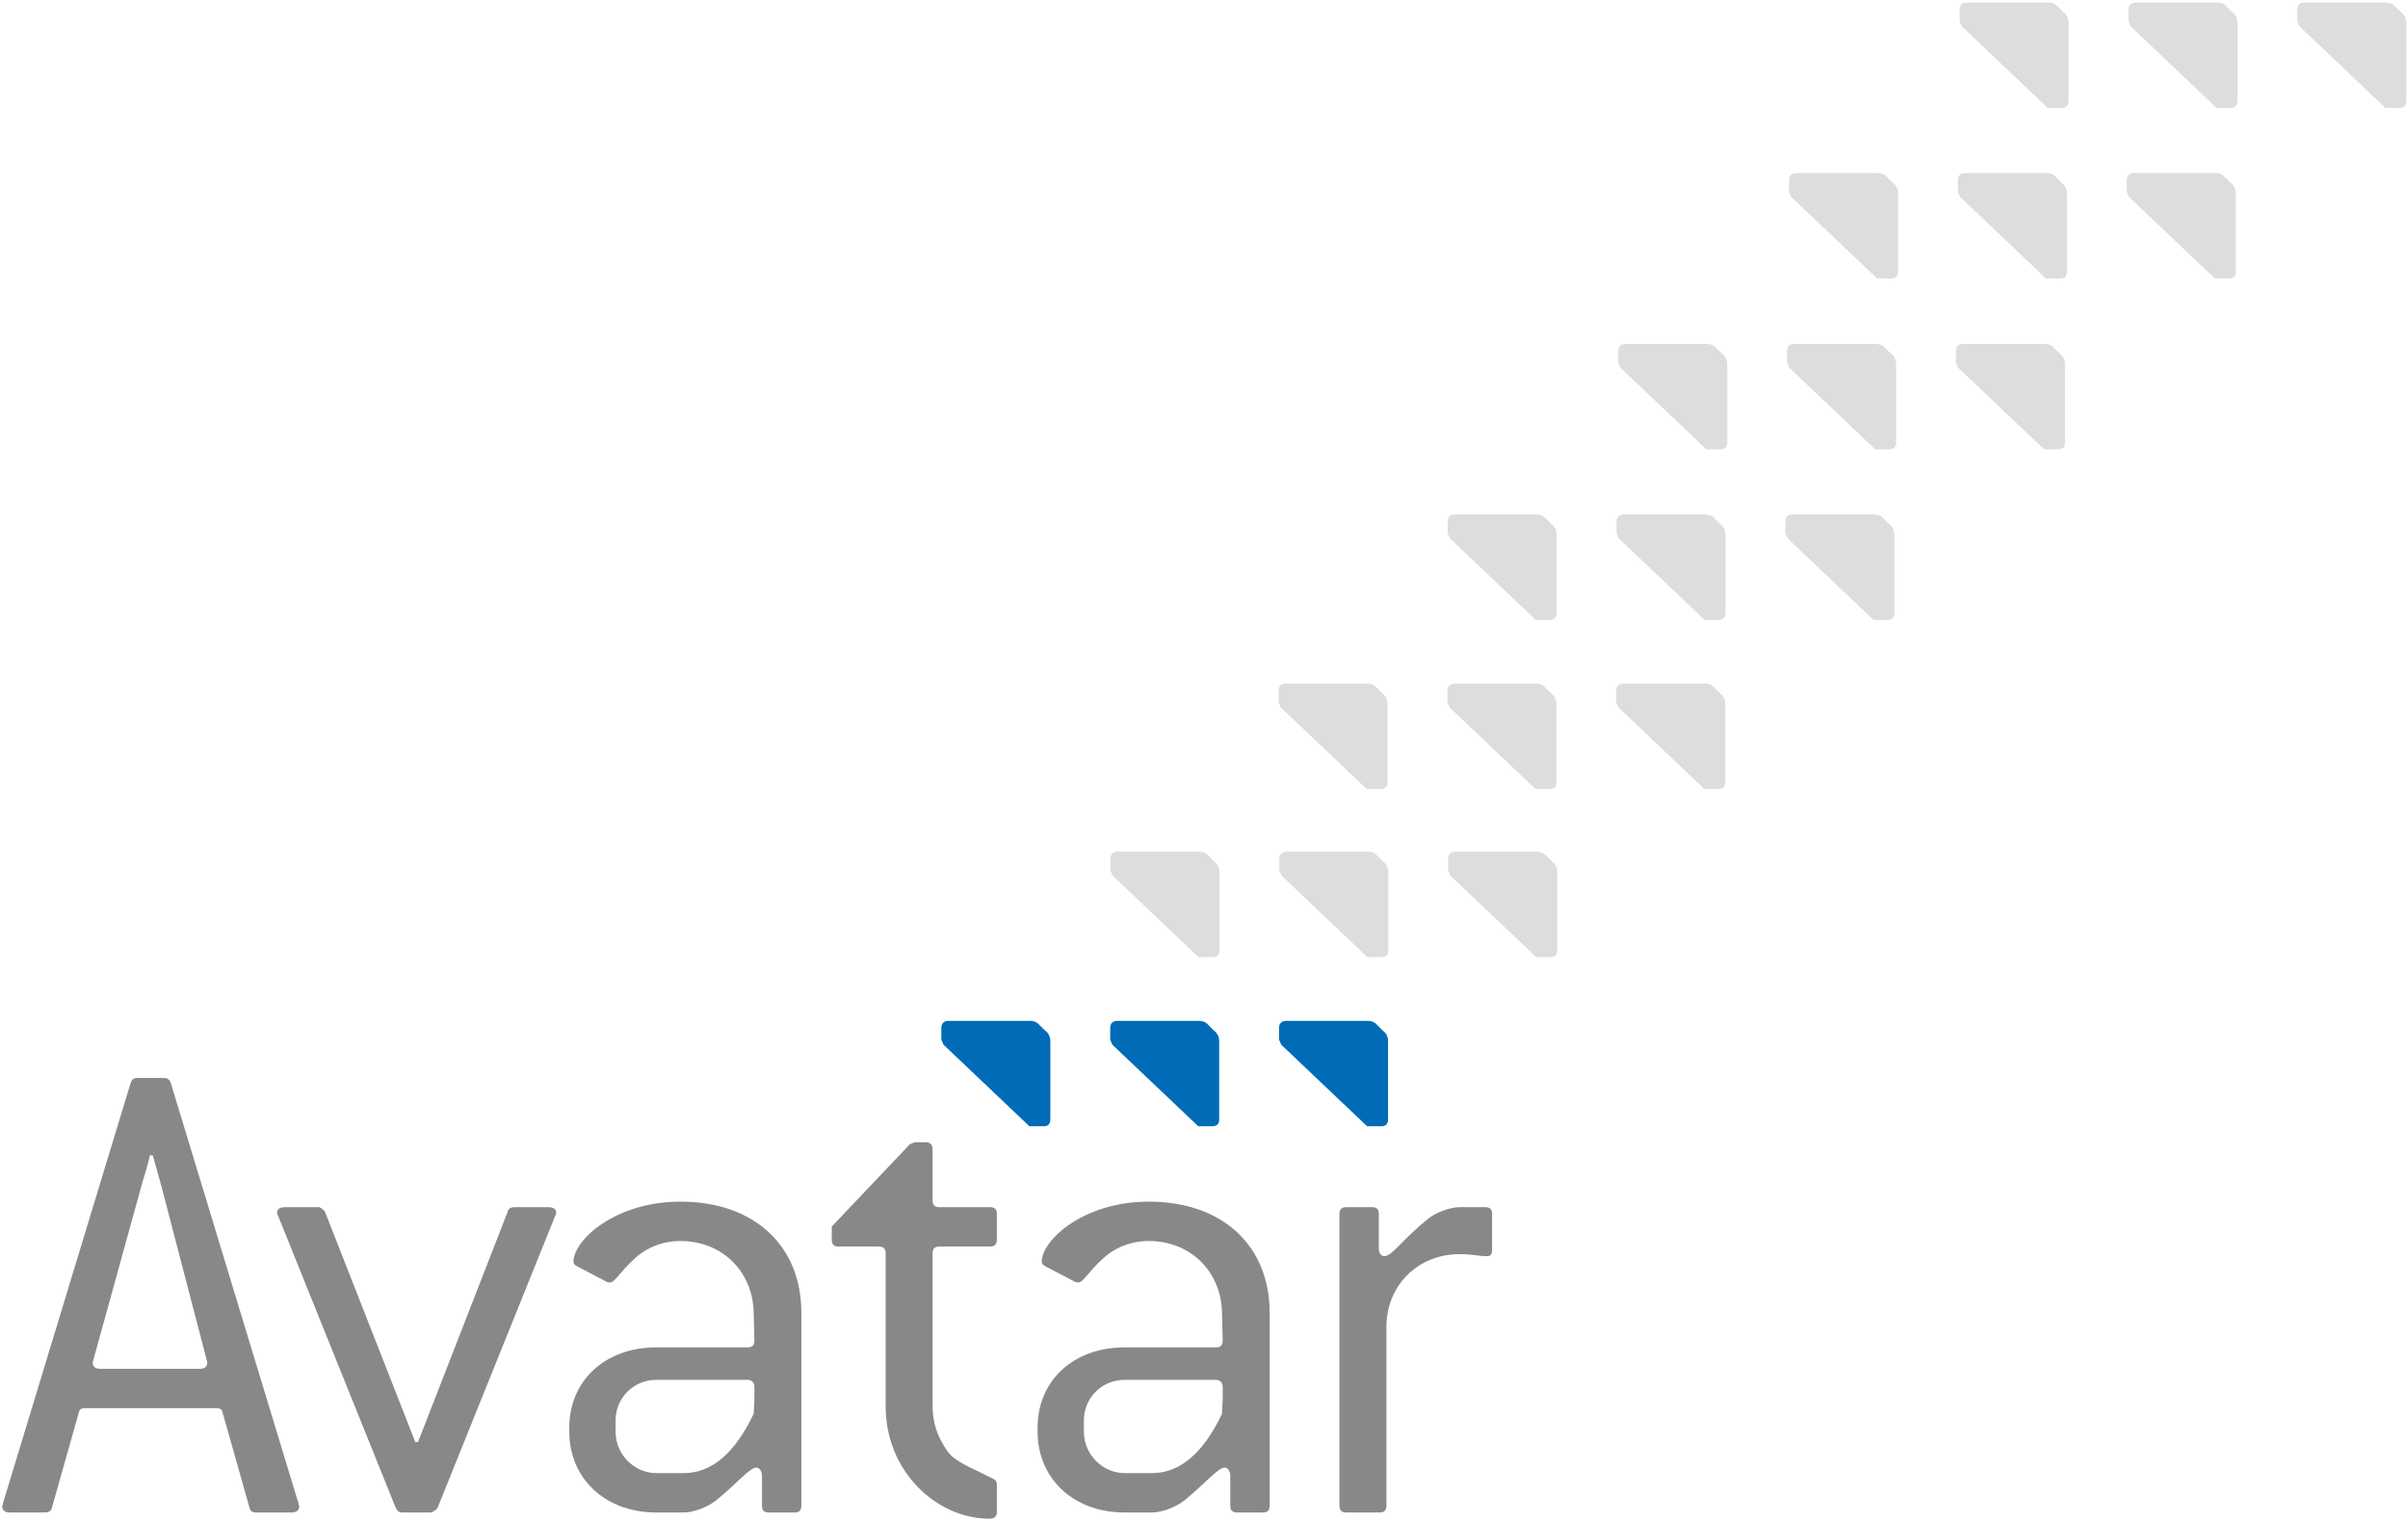
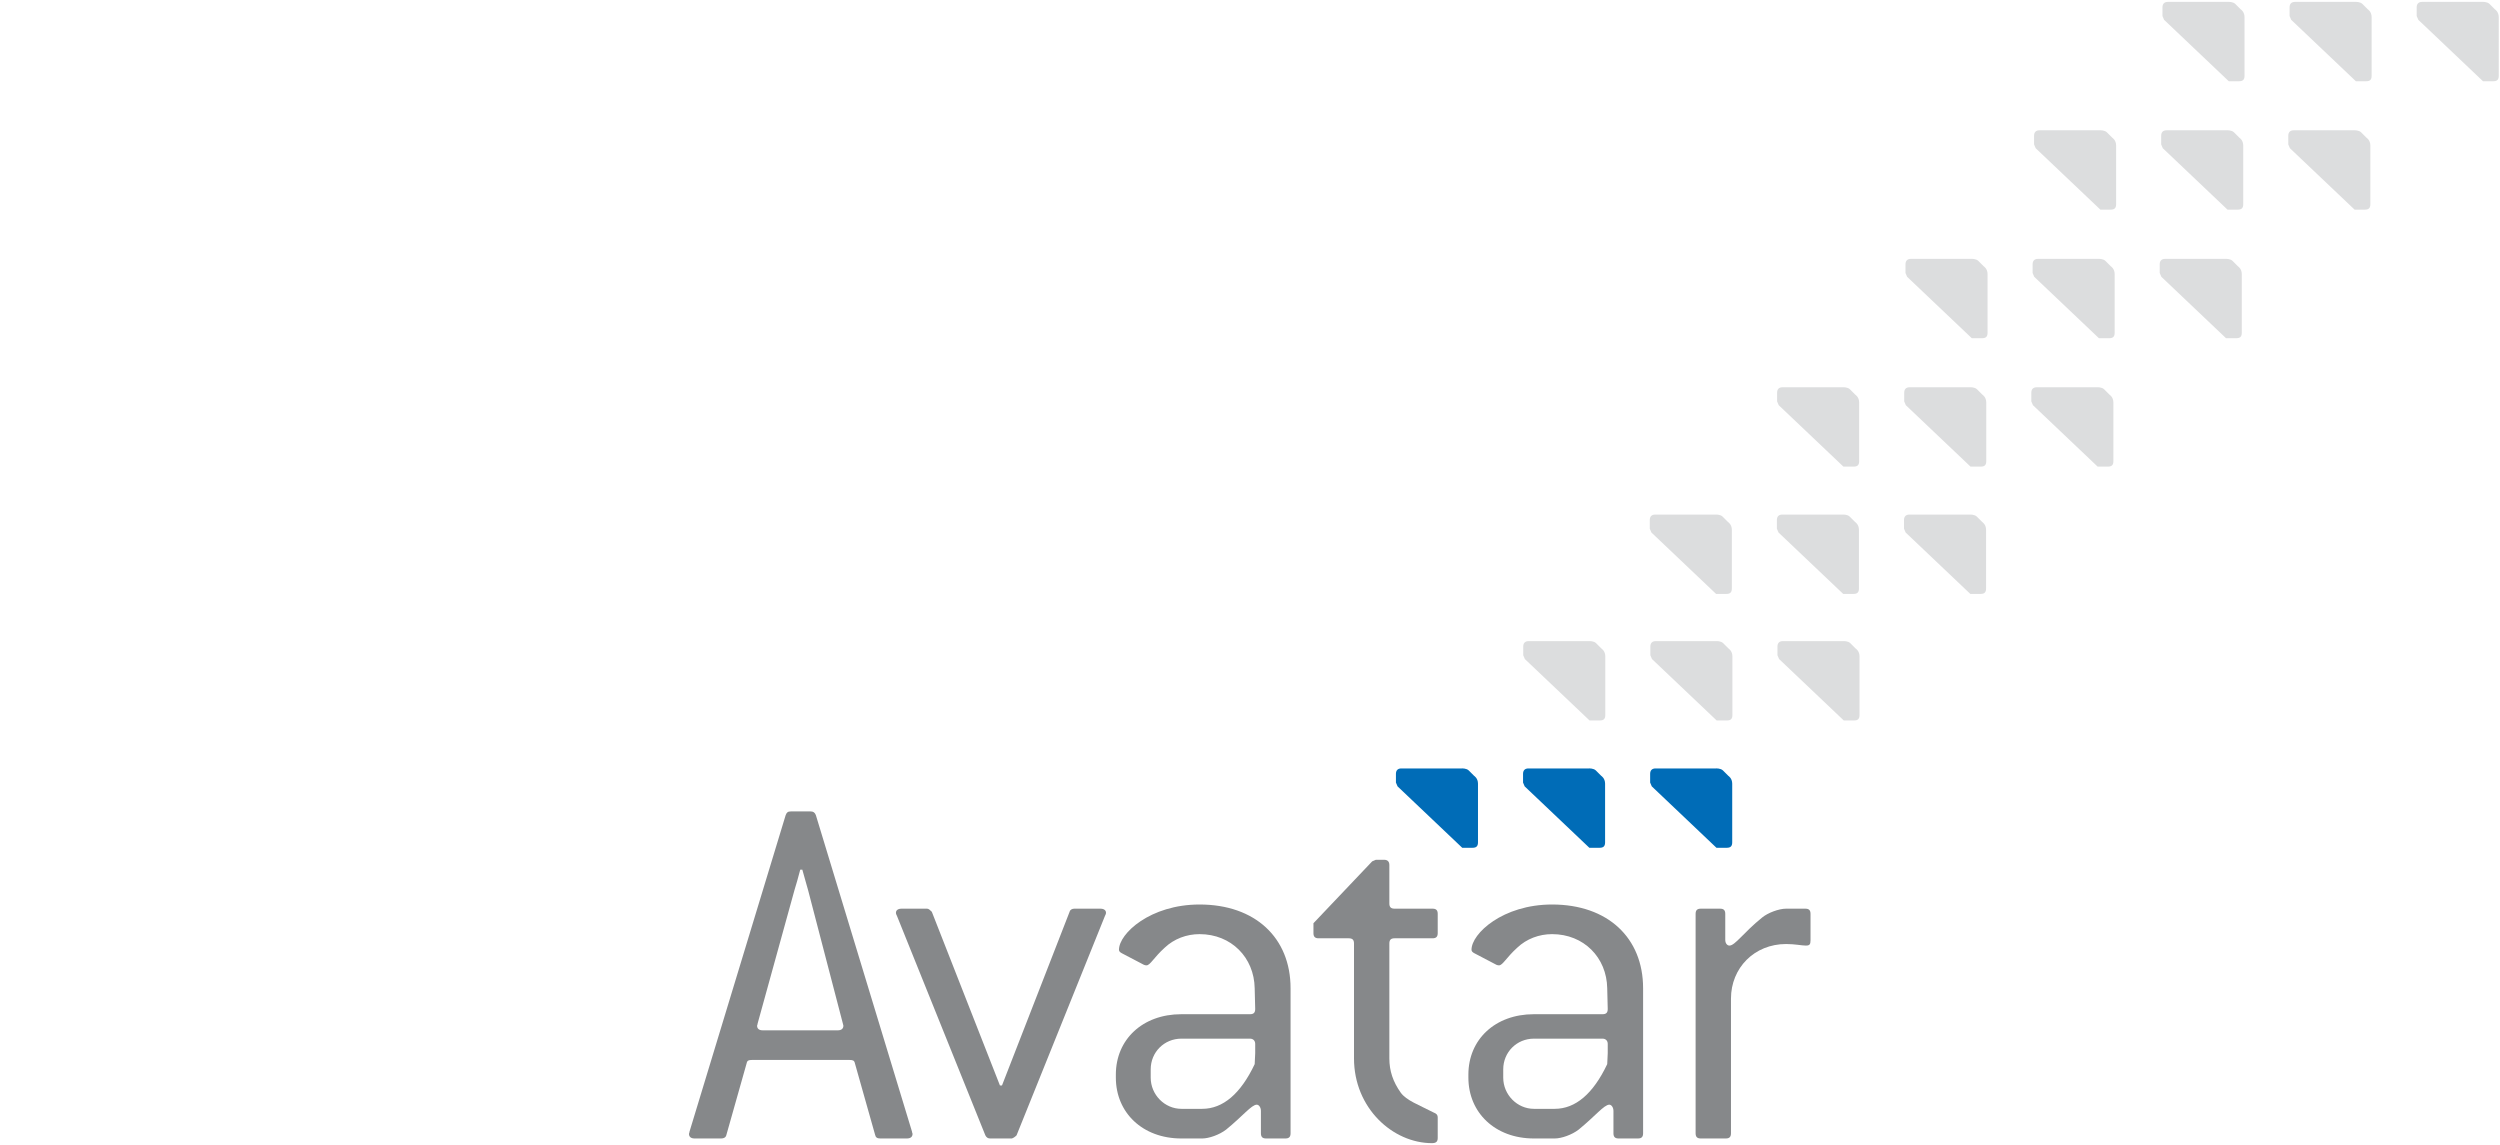
- <svg xmlns="http://www.w3.org/2000/svg" width="480px" height="303px" viewBox="0 0 480 303" version="1.1">
+ <svg xmlns="http://www.w3.org/2000/svg" width="662px" height="303px" viewBox="0 0 662 303" version="1.1">
  <defs />
  <g id="Page-1" stroke="none" stroke-width="1" fill="none" fill-rule="evenodd">
    <g id="avatar-logo-plus" fill-rule="nonzero">
-       <g id="Group" transform="translate(187, 203)" fill="#006CB7">
+       <g id="Group" transform="translate(369, 203)" fill="#006CB7">
        <path d="M21.351,2.447 L19.938,1.033 C19.321,0.414 18.123,0.481 18.123,0.481 L2.08,0.481 C1.072,0.481 0.642,1.059 0.642,1.92 L0.642,4.226 L1.072,5.232 L18.199,21.492 L20.931,21.492 C21.939,21.492 22.371,21.063 22.371,20.055 L22.371,4.515 C22.371,3.063 21.351,2.447 21.351,2.447" id="Shape" />
        <path d="M55.01,2.447 L53.594,1.033 C52.979,0.414 51.782,0.481 51.782,0.481 L35.739,0.481 C34.731,0.481 34.301,1.059 34.301,1.92 L34.301,4.226 L34.731,5.232 L51.858,21.492 L54.59,21.492 C55.598,21.492 56.028,21.063 56.028,20.055 L56.028,4.515 C56.027,3.063 55.01,2.447 55.01,2.447" id="Shape" />
        <path d="M88.667,2.447 L87.255,1.033 C86.634,0.414 85.44,0.481 85.44,0.481 L69.397,0.481 C68.392,0.481 67.958,1.059 67.958,1.92 L67.958,4.226 L68.393,5.232 L85.517,21.492 L88.252,21.492 C89.258,21.492 89.69,21.063 89.69,20.055 L89.69,4.515 C89.688,3.063 88.667,2.447 88.667,2.447" id="Shape" />
      </g>
-       <g id="Group" transform="translate(221, 169)" fill="#DCDDDE">
+       <g id="Group" transform="translate(403, 169)" fill="#DCDDDE">
        <path d="M21.063,2.734 L19.65,1.32 C19.033,0.701 17.835,0.768 17.835,0.768 L1.792,0.768 C0.784,0.768 0.354,1.346 0.354,2.207 L0.354,4.513 L0.784,5.519 L17.911,21.779 L20.643,21.779 C21.651,21.779 22.083,21.35 22.083,20.342 L22.083,4.802 C22.084,3.351 21.063,2.734 21.063,2.734" id="Shape" />
        <path d="M54.723,2.734 L53.307,1.32 C52.692,0.701 51.495,0.768 51.495,0.768 L35.452,0.768 C34.444,0.768 34.014,1.346 34.014,2.207 L34.014,4.513 L34.444,5.519 L51.571,21.779 L54.303,21.779 C55.311,21.779 55.741,21.35 55.741,20.342 L55.741,4.802 C55.74,3.351 54.723,2.734 54.723,2.734" id="Shape" />
        <path d="M88.38,2.734 L86.968,1.32 C86.347,0.701 85.153,0.768 85.153,0.768 L69.11,0.768 C68.105,0.768 67.671,1.346 67.671,2.207 L67.671,4.513 L68.106,5.519 L85.23,21.779 L87.965,21.779 C88.971,21.779 89.403,21.35 89.403,20.342 L89.403,4.802 C89.401,3.351 88.38,2.734 88.38,2.734" id="Shape" />
      </g>
-       <g id="Group" transform="translate(254, 136)" fill="#DCDDDE">
+       <g id="Group" transform="translate(436, 136)" fill="#DCDDDE">
        <path d="M21.572,2.225 L20.159,0.811 C19.542,0.192 18.344,0.259 18.344,0.259 L2.301,0.259 C1.293,0.259 0.863,0.837 0.863,1.698 L0.863,4.004 L1.293,5.01 L18.42,21.27 L21.152,21.27 C22.16,21.27 22.592,20.841 22.592,19.833 L22.592,4.293 C22.593,2.842 21.572,2.225 21.572,2.225" id="Shape" />
        <path d="M55.231,2.225 L53.815,0.811 C53.2,0.192 52.003,0.259 52.003,0.259 L35.96,0.259 C34.952,0.259 34.522,0.837 34.522,1.698 L34.522,4.004 L34.952,5.01 L52.079,21.27 L54.811,21.27 C55.819,21.27 56.249,20.841 56.249,19.833 L56.249,4.293 C56.249,2.842 55.231,2.225 55.231,2.225" id="Shape" />
        <path d="M88.889,2.225 L87.477,0.811 C86.856,0.192 85.662,0.259 85.662,0.259 L69.619,0.259 C68.614,0.259 68.18,0.837 68.18,1.698 L68.18,4.004 L68.615,5.01 L85.739,21.27 L88.474,21.27 C89.48,21.27 89.912,20.841 89.912,19.833 L89.912,4.293 C89.91,2.842 88.889,2.225 88.889,2.225" id="Shape" />
      </g>
-       <g id="Group" transform="translate(288, 102)" fill="#DCDDDE">
+       <g id="Group" transform="translate(470, 102)" fill="#DCDDDE">
        <path d="M21.285,2.513 L19.872,1.099 C19.255,0.48 18.057,0.547 18.057,0.547 L2.014,0.547 C1.006,0.547 0.576,1.125 0.576,1.986 L0.576,4.292 L1.006,5.298 L18.133,21.558 L20.865,21.558 C21.873,21.558 22.305,21.129 22.305,20.121 L22.305,4.581 C22.306,3.129 21.285,2.513 21.285,2.513" id="Shape" />
        <path d="M54.944,2.513 L53.528,1.099 C52.913,0.48 51.716,0.547 51.716,0.547 L35.673,0.547 C34.665,0.547 34.235,1.125 34.235,1.986 L34.235,4.292 L34.665,5.298 L51.792,21.558 L54.524,21.558 C55.532,21.558 55.962,21.129 55.962,20.121 L55.962,4.581 C55.962,3.129 54.944,2.513 54.944,2.513" id="Shape" />
        <path d="M88.602,2.513 L87.19,1.099 C86.569,0.48 85.375,0.547 85.375,0.547 L69.332,0.547 C68.327,0.547 67.893,1.125 67.893,1.986 L67.893,4.292 L68.328,5.298 L85.452,21.558 L88.187,21.558 C89.193,21.558 89.625,21.129 89.625,20.121 L89.625,4.581 C89.623,3.129 88.602,2.513 88.602,2.513" id="Shape" />
      </g>
-       <g id="Group" transform="translate(322, 68)" fill="#DCDDDE">
+       <g id="Group" transform="translate(504, 68)" fill="#DCDDDE">
        <path d="M21.285,2.513 L19.872,1.099 C19.255,0.48 18.057,0.547 18.057,0.547 L2.014,0.547 C1.006,0.547 0.576,1.125 0.576,1.986 L0.576,4.292 L1.006,5.298 L18.133,21.558 L20.865,21.558 C21.873,21.558 22.305,21.129 22.305,20.121 L22.305,4.581 C22.306,3.129 21.285,2.513 21.285,2.513" id="Shape" />
        <path d="M54.944,2.513 L53.528,1.099 C52.913,0.48 51.716,0.547 51.716,0.547 L35.673,0.547 C34.665,0.547 34.235,1.125 34.235,1.986 L34.235,4.292 L34.665,5.298 L51.792,21.558 L54.524,21.558 C55.532,21.558 55.962,21.129 55.962,20.121 L55.962,4.581 C55.962,3.129 54.944,2.513 54.944,2.513" id="Shape" />
        <path d="M88.602,2.513 L87.19,1.099 C86.569,0.48 85.375,0.547 85.375,0.547 L69.332,0.547 C68.327,0.547 67.893,1.125 67.893,1.986 L67.893,4.292 L68.328,5.298 L85.452,21.558 L88.187,21.558 C89.193,21.558 89.625,21.129 89.625,20.121 L89.625,4.581 C89.623,3.129 88.602,2.513 88.602,2.513" id="Shape" />
      </g>
-       <g id="Group" transform="translate(356, 34)" fill="#DCDDDE">
+       <g id="Group" transform="translate(538, 34)" fill="#DCDDDE">
        <path d="M21.331,2.467 L19.918,1.053 C19.301,0.434 18.103,0.501 18.103,0.501 L2.06,0.501 C1.052,0.501 0.622,1.079 0.622,1.94 L0.622,4.246 L1.052,5.252 L18.179,21.512 L20.911,21.512 C21.919,21.512 22.351,21.083 22.351,20.075 L22.351,4.535 C22.352,3.083 21.331,2.467 21.331,2.467" id="Shape" />
        <path d="M54.99,2.467 L53.574,1.053 C52.959,0.434 51.762,0.501 51.762,0.501 L35.719,0.501 C34.711,0.501 34.281,1.079 34.281,1.94 L34.281,4.246 L34.711,5.252 L51.838,21.512 L54.57,21.512 C55.578,21.512 56.008,21.083 56.008,20.075 L56.008,4.535 C56.008,3.083 54.99,2.467 54.99,2.467" id="Shape" />
        <path d="M88.647,2.467 L87.235,1.053 C86.614,0.434 85.42,0.501 85.42,0.501 L69.377,0.501 C68.372,0.501 67.938,1.079 67.938,1.94 L67.938,4.246 L68.373,5.252 L85.497,21.512 L88.232,21.512 C89.238,21.512 89.67,21.083 89.67,20.075 L89.67,4.535 C89.669,3.083 88.647,2.467 88.647,2.467" id="Shape" />
      </g>
-       <g id="Group" transform="translate(390, 0)" fill="#DCDDDE">
+       <g id="Group" transform="translate(572, 0)" fill="#DCDDDE">
        <path d="M21.331,2.467 L19.918,1.053 C19.301,0.434 18.103,0.501 18.103,0.501 L2.06,0.501 C1.052,0.501 0.622,1.079 0.622,1.94 L0.622,4.246 L1.052,5.252 L18.179,21.512 L20.911,21.512 C21.919,21.512 22.351,21.083 22.351,20.075 L22.351,4.535 C22.352,3.083 21.331,2.467 21.331,2.467" id="Shape" />
        <path d="M54.99,2.467 L53.574,1.053 C52.959,0.434 51.762,0.501 51.762,0.501 L35.719,0.501 C34.711,0.501 34.281,1.079 34.281,1.94 L34.281,4.246 L34.711,5.252 L51.838,21.512 L54.57,21.512 C55.578,21.512 56.008,21.083 56.008,20.075 L56.008,4.535 C56.008,3.083 54.99,2.467 54.99,2.467" id="Shape" />
        <path d="M88.647,2.467 L87.235,1.053 C86.614,0.434 85.42,0.501 85.42,0.501 L69.377,0.501 C68.372,0.501 67.938,1.079 67.938,1.94 L67.938,4.246 L68.373,5.252 L85.497,21.512 L88.232,21.512 C89.238,21.512 89.67,21.083 89.67,20.075 L89.67,4.535 C89.669,3.083 88.647,2.467 88.647,2.467" id="Shape" />
      </g>
-       <path d="M59.644,300.227 C59.644,301.055 59.093,301.469 58.127,301.469 L51.107,301.469 C50.28,301.469 49.866,301.192 49.729,300.502 L44.362,281.505 C44.22,280.817 43.809,280.678 42.985,280.678 L17.1,280.678 C16.271,280.678 15.86,280.817 15.724,281.505 L10.353,300.502 C10.217,301.191 9.665,301.469 8.975,301.469 L1.954,301.469 C0.99,301.469 0.44,301.055 0.44,300.227 C0.44,300.092 0.577,299.952 0.577,299.678 L26.049,215.831 C26.324,215.142 26.599,214.866 27.427,214.866 L32.657,214.866 C33.343,214.866 33.762,215.142 34.034,215.831 L59.505,299.678 C59.505,299.951 59.644,300.092 59.644,300.227 L59.644,300.227 Z M31.969,235.657 C31.83,235.106 31.281,233.316 30.456,230.29 L29.903,230.29 C29.352,232.491 28.803,234.28 28.389,235.657 L18.614,271.042 C18.614,271.314 18.476,271.456 18.476,271.591 C18.476,272.419 19.026,272.832 19.989,272.832 L39.816,272.832 C40.779,272.832 41.33,272.419 41.33,271.591 C41.33,271.456 41.193,271.179 41.193,271.042 L31.969,235.657 Z" id="Shape" fill="#86888A" />
-       <path d="M87.182,300.641 C86.771,301.053 86.358,301.329 85.944,301.467 L80.163,301.467 C79.613,301.467 79.199,301.194 78.922,300.641 L55.518,242.54 C55.379,242.265 55.244,241.991 55.244,241.716 C55.244,241.028 55.793,240.616 56.757,240.616 L63.502,240.616 C63.913,240.616 64.333,241.028 64.743,241.439 L82.78,287.424 L83.329,287.424 L101.229,241.439 C101.364,240.889 101.917,240.616 102.467,240.616 L109.35,240.616 C110.315,240.616 110.868,241.028 110.868,241.716 C110.868,241.991 110.728,242.265 110.59,242.54 L87.182,300.641 Z" id="Shape" fill="#86888A" />
-       <path d="M158.364,301.469 L153.268,301.469 C152.307,301.469 151.891,301.055 151.891,300.092 L151.891,294.17 C151.891,293.207 151.34,292.518 150.793,292.518 C149.413,292.518 147.072,295.547 142.668,299.127 C140.877,300.502 138.122,301.469 136.337,301.469 L130.828,301.469 C120.5,301.469 113.477,294.582 113.477,285.362 L113.477,284.532 C113.477,275.31 120.499,268.562 130.828,268.562 L149,268.562 C149.963,268.562 150.377,268.15 150.377,267.189 L150.24,261.681 C150.102,253.556 144.046,247.359 135.645,247.359 C132.205,247.359 128.9,248.599 126.42,250.941 C123.528,253.556 122.563,255.621 121.605,255.621 C121.463,255.621 121.188,255.621 120.914,255.484 L115.133,252.455 C114.58,252.18 114.305,251.902 114.305,251.49 C114.305,247.222 122.564,239.513 135.646,239.513 C150.377,239.513 159.741,248.324 159.741,261.681 L159.741,300.093 C159.741,301.055 159.327,301.469 158.364,301.469 L158.364,301.469 Z M150.378,276.41 C150.378,275.585 149.828,275.034 149.001,275.034 L130.829,275.034 C126.285,275.034 122.706,278.612 122.706,283.157 L122.706,285.362 C122.706,289.905 126.422,293.62 130.829,293.62 L136.338,293.62 C141.842,293.62 146.524,289.63 150.241,281.781 L150.378,278.888 L150.378,276.41 Z" id="Shape" fill="#86888A" />
-       <path d="M197.191,302.706 C186.866,302.706 176.539,293.48 176.539,280.264 L176.539,249.838 C176.539,248.873 176.128,248.461 175.161,248.461 L167.178,248.461 C166.212,248.461 165.801,248.048 165.801,247.084 L165.801,244.469 L181.359,228.084 L182.323,227.672 L184.527,227.672 C185.353,227.672 185.9,228.084 185.9,229.047 L185.9,239.236 C185.9,240.199 186.314,240.615 187.277,240.615 L197.33,240.615 C198.291,240.615 198.708,241.027 198.708,241.991 L198.708,247.084 C198.708,248.048 198.291,248.461 197.33,248.461 L187.277,248.461 C186.314,248.461 185.9,248.873 185.9,249.838 L185.9,280.264 C185.9,283.568 186.867,286.459 188.927,289.353 C190.443,291.415 193.611,292.519 197.605,294.583 C198.291,294.856 198.708,295.134 198.708,295.958 L198.708,301.329 C198.707,302.294 198.29,302.706 197.191,302.706" id="Shape" fill="#86888A" />
-       <path d="M251.715,301.469 L246.619,301.469 C245.657,301.469 245.241,301.055 245.241,300.092 L245.241,294.17 C245.241,293.207 244.688,292.518 244.145,292.518 C242.763,292.518 240.42,295.547 236.019,299.127 C234.231,300.502 231.475,301.469 229.685,301.469 L224.178,301.469 C213.851,301.469 206.83,294.582 206.83,285.362 L206.83,284.532 C206.83,275.31 213.851,268.562 224.178,268.562 L242.353,268.562 C243.317,268.562 243.727,268.15 243.727,267.189 L243.592,261.681 C243.452,253.556 237.393,247.359 228.999,247.359 C225.553,247.359 222.248,248.599 219.771,250.941 C216.879,253.556 215.917,255.621 214.953,255.621 C214.814,255.621 214.539,255.621 214.262,255.484 L208.481,252.455 C207.93,252.18 207.654,251.902 207.654,251.49 C207.654,247.222 215.918,239.513 229,239.513 C243.728,239.513 253.092,248.324 253.092,261.681 L253.092,300.093 C253.092,301.055 252.681,301.469 251.715,301.469 L251.715,301.469 Z M243.728,276.41 C243.728,275.585 243.175,275.034 242.354,275.034 L224.179,275.034 C219.636,275.034 216.056,278.612 216.056,283.157 L216.056,285.362 C216.056,289.905 219.773,293.62 224.179,293.62 L229.686,293.62 C235.19,293.62 239.874,289.63 243.593,281.781 L243.728,278.888 L243.728,276.41 L243.728,276.41 Z" id="Shape" fill="#86888A" />
-       <path d="M296.189,250.389 C295.085,250.389 293.297,249.977 290.958,249.977 C282.558,249.977 276.362,256.309 276.362,264.432 L276.362,300.088 C276.362,301.053 275.949,301.469 274.985,301.469 L268.375,301.469 C267.415,301.469 266.997,301.053 266.997,300.088 L266.997,241.991 C266.997,241.028 267.415,240.616 268.375,240.616 L273.472,240.616 C274.435,240.616 274.849,241.028 274.849,241.991 L274.849,248.874 C274.849,249.837 275.398,250.39 275.95,250.39 C277.463,250.39 279.668,246.949 284.624,242.952 C286.139,241.714 289.031,240.616 290.959,240.616 L296.054,240.616 C297.013,240.616 297.426,241.028 297.426,241.991 L297.426,249.012 C297.425,250.113 297.149,250.389 296.189,250.389" id="Shape" fill="#86888A" />
+       <path d="M241.644,300.227 C241.644,301.055 241.093,301.469 240.127,301.469 L233.107,301.469 C232.28,301.469 231.866,301.192 231.729,300.502 L226.362,281.505 C226.22,280.817 225.809,280.678 224.985,280.678 L199.1,280.678 C198.271,280.678 197.86,280.817 197.724,281.505 L192.353,300.502 C192.217,301.191 191.665,301.469 190.975,301.469 L183.954,301.469 C182.99,301.469 182.44,301.055 182.44,300.227 C182.44,300.092 182.577,299.952 182.577,299.678 L208.049,215.831 C208.324,215.142 208.599,214.866 209.427,214.866 L214.657,214.866 C215.343,214.866 215.762,215.142 216.034,215.831 L241.505,299.678 C241.505,299.951 241.644,300.092 241.644,300.227 L241.644,300.227 Z M213.969,235.657 C213.83,235.106 213.281,233.316 212.456,230.29 L211.903,230.29 C211.352,232.491 210.803,234.28 210.389,235.657 L200.614,271.042 C200.614,271.314 200.476,271.456 200.476,271.591 C200.476,272.419 201.026,272.832 201.989,272.832 L221.816,272.832 C222.779,272.832 223.33,272.419 223.33,271.591 C223.33,271.456 223.193,271.179 223.193,271.042 L213.969,235.657 Z" id="Shape" fill="#86888A" />
+       <path d="M269.182,300.641 C268.771,301.053 268.358,301.329 267.944,301.467 L262.163,301.467 C261.613,301.467 261.199,301.194 260.922,300.641 L237.518,242.54 C237.379,242.265 237.244,241.991 237.244,241.716 C237.244,241.028 237.793,240.616 238.757,240.616 L245.502,240.616 C245.913,240.616 246.333,241.028 246.743,241.439 L264.78,287.424 L265.329,287.424 L283.229,241.439 C283.364,240.889 283.917,240.616 284.467,240.616 L291.35,240.616 C292.315,240.616 292.868,241.028 292.868,241.716 C292.868,241.991 292.728,242.265 292.59,242.54 L269.182,300.641 Z" id="Shape" fill="#86888A" />
+       <path d="M340.364,301.469 L335.268,301.469 C334.307,301.469 333.891,301.055 333.891,300.092 L333.891,294.17 C333.891,293.207 333.34,292.518 332.793,292.518 C331.413,292.518 329.072,295.547 324.668,299.127 C322.877,300.502 320.122,301.469 318.337,301.469 L312.828,301.469 C302.5,301.469 295.477,294.582 295.477,285.362 L295.477,284.532 C295.477,275.31 302.499,268.562 312.828,268.562 L331,268.562 C331.963,268.562 332.377,268.15 332.377,267.189 L332.24,261.681 C332.102,253.556 326.046,247.359 317.645,247.359 C314.205,247.359 310.9,248.599 308.42,250.941 C305.528,253.556 304.563,255.621 303.605,255.621 C303.463,255.621 303.188,255.621 302.914,255.484 L297.133,252.455 C296.58,252.18 296.305,251.902 296.305,251.49 C296.305,247.222 304.564,239.513 317.646,239.513 C332.377,239.513 341.741,248.324 341.741,261.681 L341.741,300.093 C341.741,301.055 341.327,301.469 340.364,301.469 L340.364,301.469 Z M332.378,276.41 C332.378,275.585 331.828,275.034 331.001,275.034 L312.829,275.034 C308.285,275.034 304.706,278.612 304.706,283.157 L304.706,285.362 C304.706,289.905 308.422,293.62 312.829,293.62 L318.338,293.62 C323.842,293.62 328.524,289.63 332.241,281.781 L332.378,278.888 L332.378,276.41 Z" id="Shape" fill="#86888A" />
+       <path d="M379.191,302.706 C368.866,302.706 358.539,293.48 358.539,280.264 L358.539,249.838 C358.539,248.873 358.128,248.461 357.161,248.461 L349.178,248.461 C348.212,248.461 347.801,248.048 347.801,247.084 L347.801,244.469 L363.359,228.084 L364.323,227.672 L366.527,227.672 C367.353,227.672 367.9,228.084 367.9,229.047 L367.9,239.236 C367.9,240.199 368.314,240.615 369.277,240.615 L379.33,240.615 C380.291,240.615 380.708,241.027 380.708,241.991 L380.708,247.084 C380.708,248.048 380.291,248.461 379.33,248.461 L369.277,248.461 C368.314,248.461 367.9,248.873 367.9,249.838 L367.9,280.264 C367.9,283.568 368.867,286.459 370.927,289.353 C372.443,291.415 375.611,292.519 379.605,294.583 C380.291,294.856 380.708,295.134 380.708,295.958 L380.708,301.329 C380.707,302.294 380.29,302.706 379.191,302.706" id="Shape" fill="#86888A" />
+       <path d="M433.715,301.469 L428.619,301.469 C427.657,301.469 427.241,301.055 427.241,300.092 L427.241,294.17 C427.241,293.207 426.688,292.518 426.145,292.518 C424.763,292.518 422.42,295.547 418.019,299.127 C416.231,300.502 413.475,301.469 411.685,301.469 L406.178,301.469 C395.851,301.469 388.83,294.582 388.83,285.362 L388.83,284.532 C388.83,275.31 395.851,268.562 406.178,268.562 L424.353,268.562 C425.317,268.562 425.727,268.15 425.727,267.189 L425.592,261.681 C425.452,253.556 419.393,247.359 410.999,247.359 C407.553,247.359 404.248,248.599 401.771,250.941 C398.879,253.556 397.917,255.621 396.953,255.621 C396.814,255.621 396.539,255.621 396.262,255.484 L390.481,252.455 C389.93,252.18 389.654,251.902 389.654,251.49 C389.654,247.222 397.918,239.513 411,239.513 C425.728,239.513 435.092,248.324 435.092,261.681 L435.092,300.093 C435.092,301.055 434.681,301.469 433.715,301.469 L433.715,301.469 Z M425.728,276.41 C425.728,275.585 425.175,275.034 424.354,275.034 L406.179,275.034 C401.636,275.034 398.056,278.612 398.056,283.157 L398.056,285.362 C398.056,289.905 401.773,293.62 406.179,293.62 L411.686,293.62 C417.19,293.62 421.874,289.63 425.593,281.781 L425.728,278.888 L425.728,276.41 L425.728,276.41 Z" id="Shape" fill="#86888A" />
+       <path d="M478.189,250.389 C477.085,250.389 475.297,249.977 472.958,249.977 C464.558,249.977 458.362,256.309 458.362,264.432 L458.362,300.088 C458.362,301.053 457.949,301.469 456.985,301.469 L450.375,301.469 C449.415,301.469 448.997,301.053 448.997,300.088 L448.997,241.991 C448.997,241.028 449.415,240.616 450.375,240.616 L455.472,240.616 C456.435,240.616 456.849,241.028 456.849,241.991 L456.849,248.874 C456.849,249.837 457.398,250.39 457.95,250.39 C459.463,250.39 461.668,246.949 466.624,242.952 C468.139,241.714 471.031,240.616 472.959,240.616 L478.054,240.616 C479.013,240.616 479.426,241.028 479.426,241.991 L479.426,249.012 C479.425,250.113 479.149,250.389 478.189,250.389" id="Shape" fill="#86888A" />
    </g>
  </g>
</svg>
